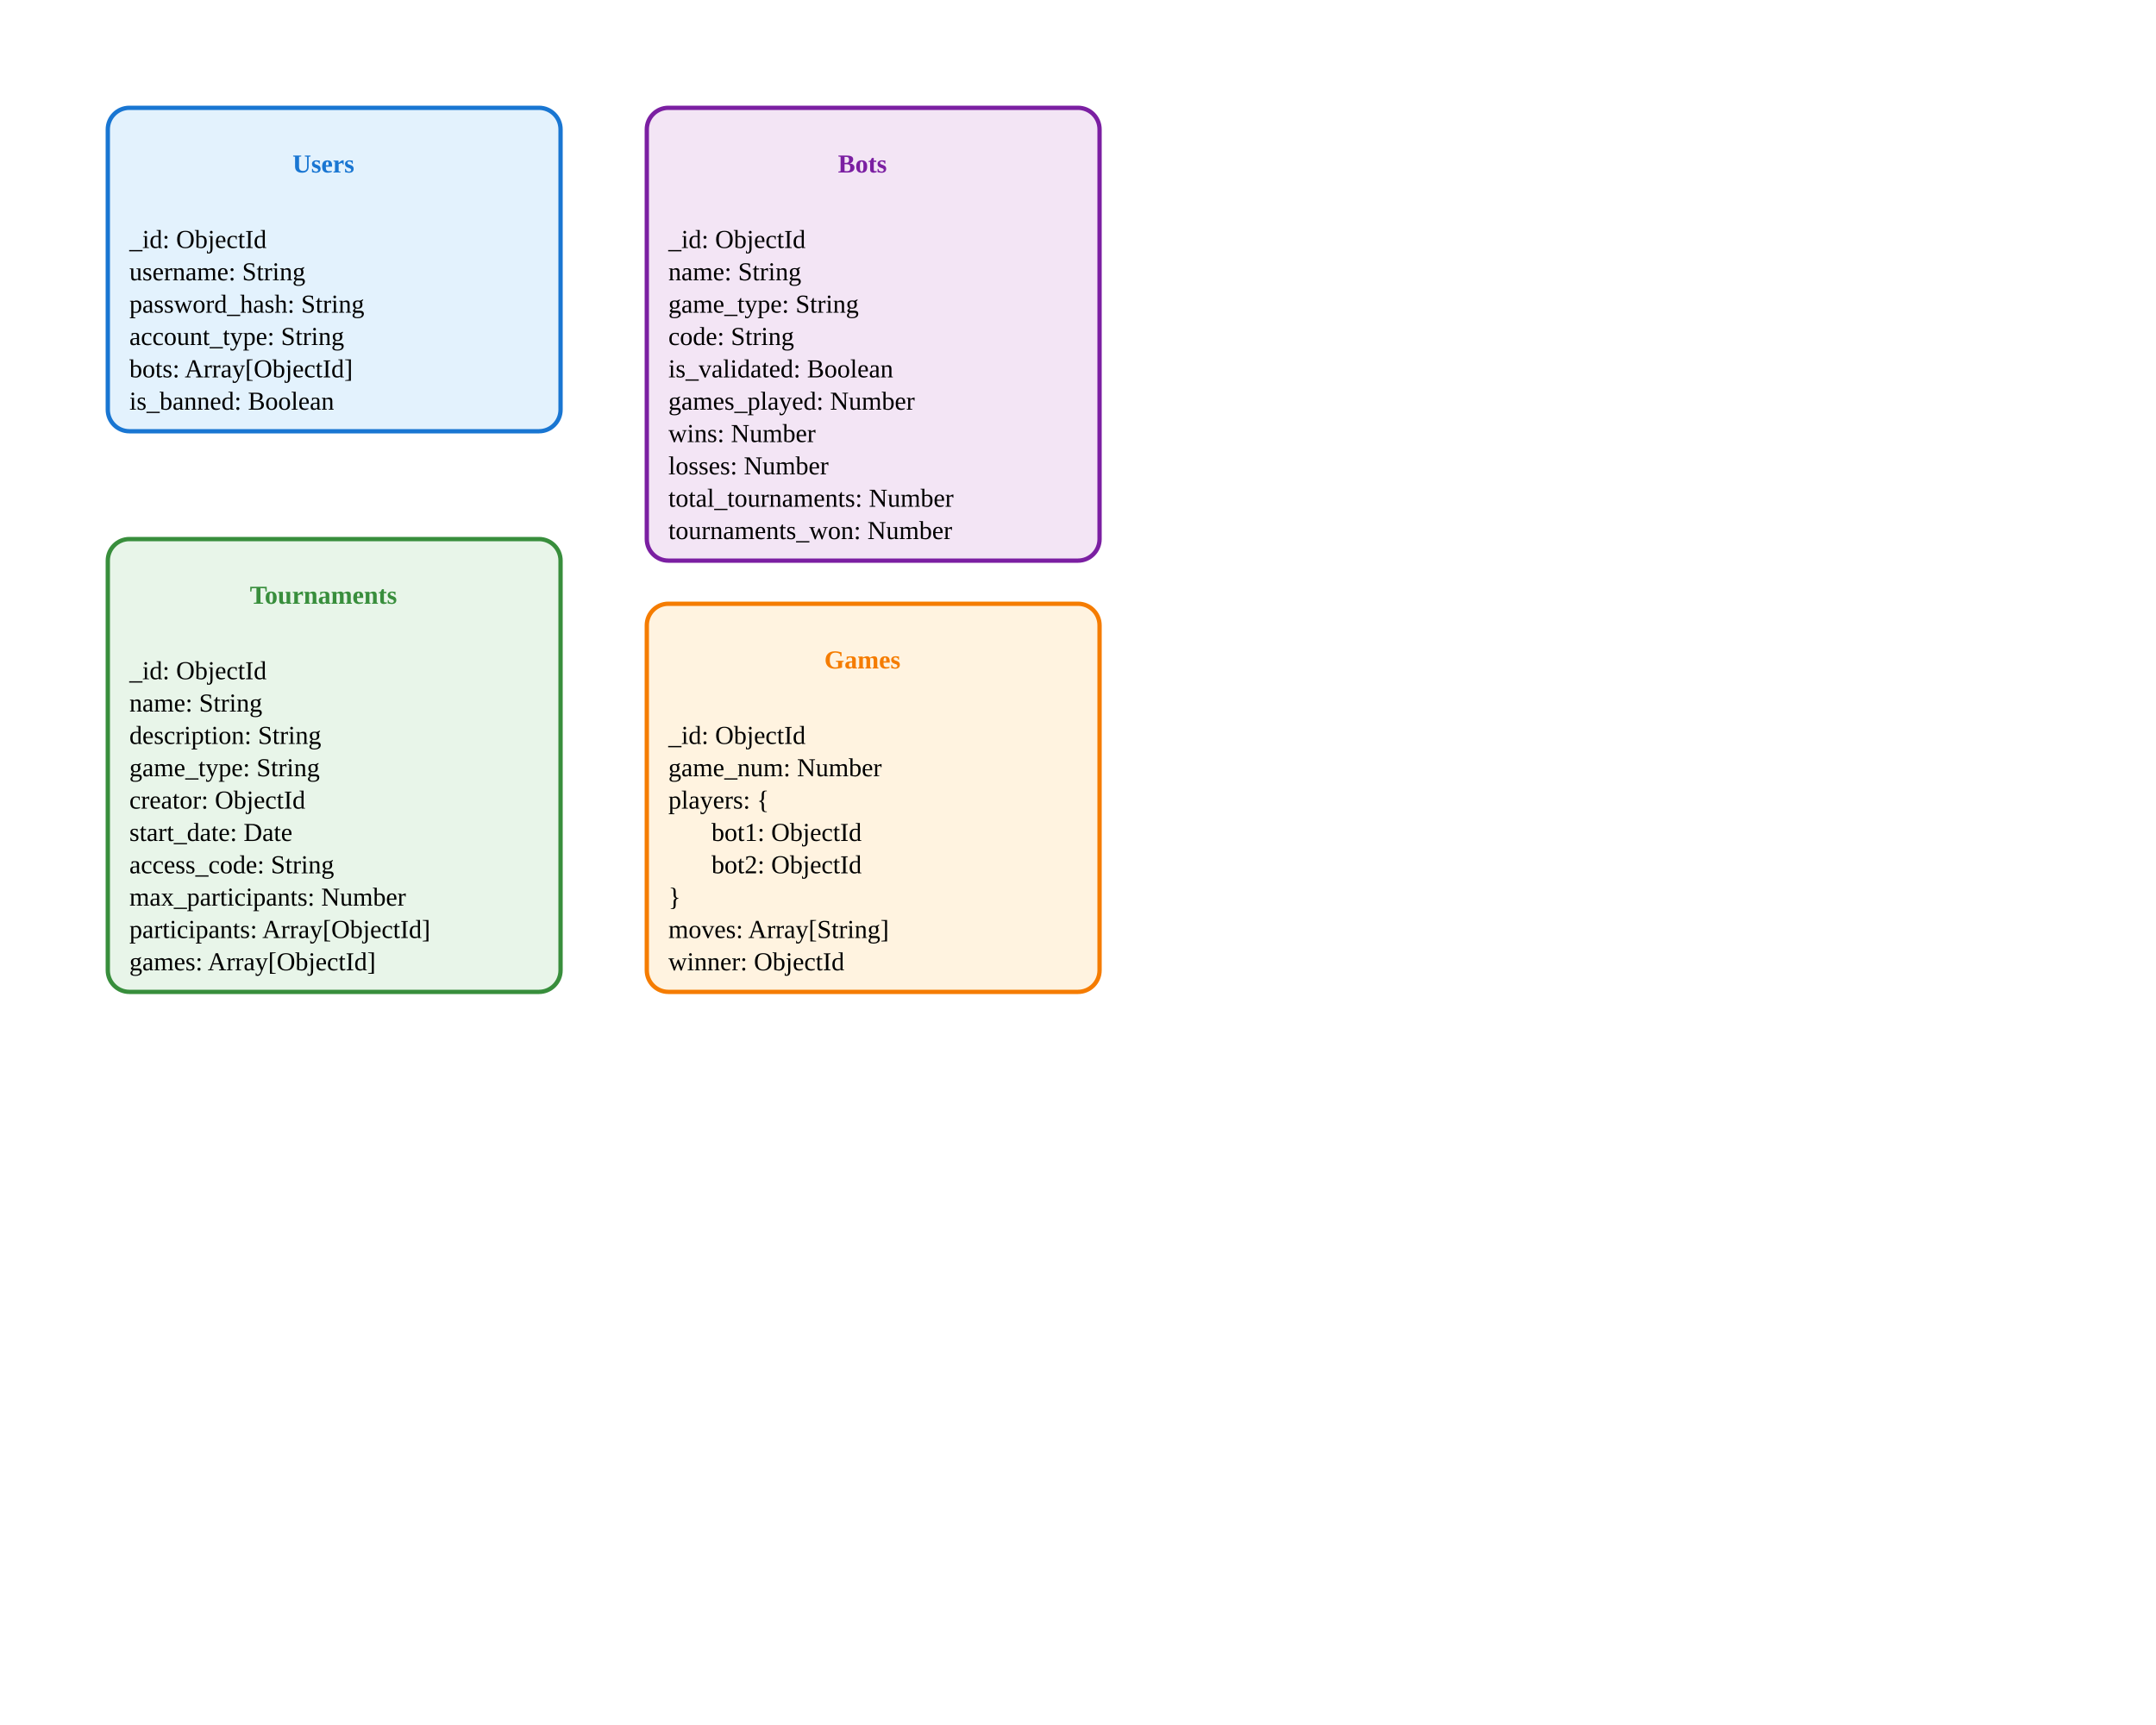
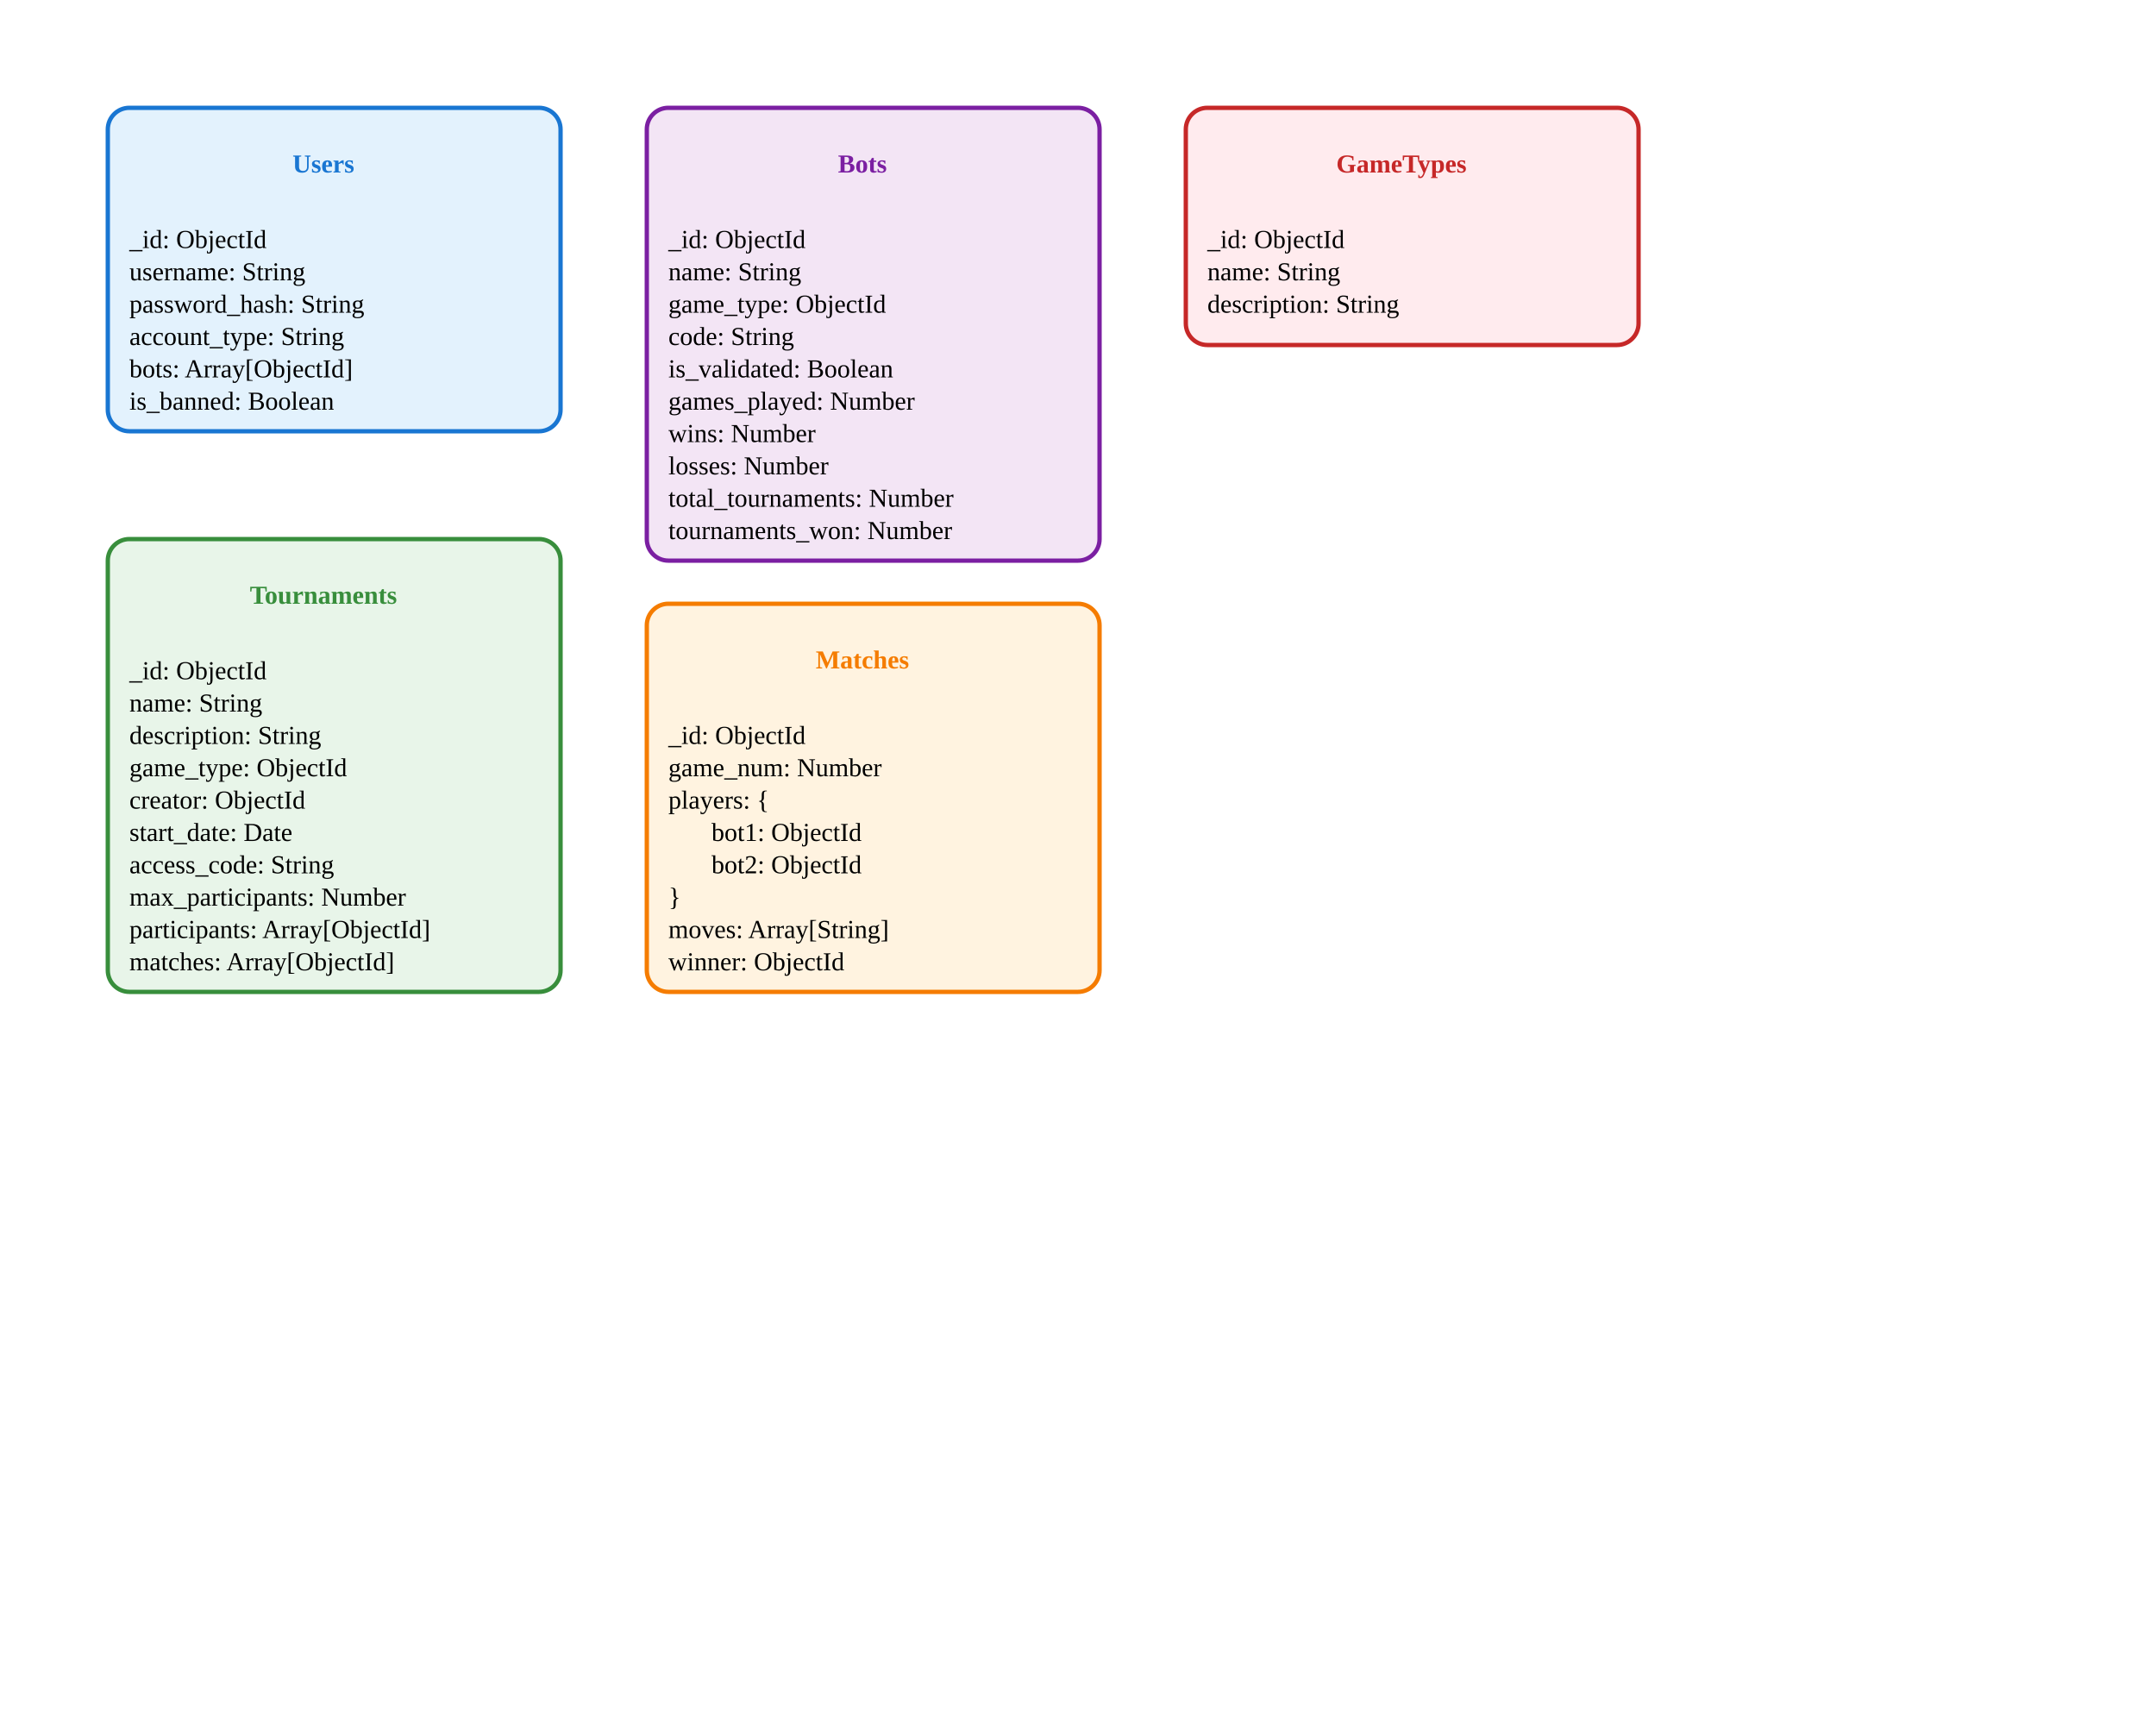
<svg xmlns="http://www.w3.org/2000/svg" viewBox="0 0 1000 800">
  <rect x="50" y="50" width="210" height="150" rx="10" fill="#e3f2fd" stroke="#1976d2" stroke-width="2" />
  <text x="150" y="80" text-anchor="middle" font-weight="bold" fill="#1976d2">Users</text>
  <text x="60" y="100" font-size="12">
    <tspan x="60" dy="15">_id: ObjectId</tspan>
    <tspan x="60" dy="15">username: String</tspan>
    <tspan x="60" dy="15">password_hash: String</tspan>
    <tspan x="60" dy="15">account_type: String</tspan>
    <tspan x="60" dy="15">bots: Array[ObjectId]</tspan>
    <tspan x="60" dy="15">is_banned: Boolean</tspan>
  </text>
  <rect x="300" y="50" width="210" height="210" rx="10" fill="#f3e5f5" stroke="#7b1fa2" stroke-width="2" />
  <text x="400" y="80" text-anchor="middle" font-weight="bold" fill="#7b1fa2">Bots</text>
  <text x="310" y="100" font-size="12">
    <tspan x="310" dy="15">_id: ObjectId</tspan>
    <tspan x="310" dy="15">name: String</tspan>
-     <tspan x="310" dy="15">game_type: String</tspan>
+     <tspan x="310" dy="15">game_type: ObjectId</tspan>
    <tspan x="310" dy="15">code: String</tspan>
    <tspan x="310" dy="15">is_validated: Boolean</tspan>
    <tspan x="310" dy="15">games_played: Number</tspan>
    <tspan x="310" dy="15">wins: Number</tspan>
    <tspan x="310" dy="15">losses: Number</tspan>
    <tspan x="310" dy="15">total_tournaments: Number</tspan>
    <tspan x="310" dy="15">tournaments_won: Number</tspan>
  </text>
  <rect x="50" y="250" width="210" height="210" rx="10" fill="#e8f5e9" stroke="#388e3c" stroke-width="2" />
  <text x="150" y="280" text-anchor="middle" font-weight="bold" fill="#388e3c">Tournaments</text>
  <text x="60" y="300" font-size="12">
    <tspan x="60" dy="15">_id: ObjectId</tspan>
    <tspan x="60" dy="15">name: String</tspan>
    <tspan x="60" dy="15">description: String</tspan>
-     <tspan x="60" dy="15">game_type: String</tspan>
+     <tspan x="60" dy="15">game_type: ObjectId</tspan>
    <tspan x="60" dy="15">creator: ObjectId</tspan>
    <tspan x="60" dy="15">start_date: Date</tspan>
    <tspan x="60" dy="15">access_code: String</tspan>
    <tspan x="60" dy="15">max_participants: Number</tspan>
    <tspan x="60" dy="15">participants: Array[ObjectId]</tspan>
-     <tspan x="60" dy="15">games: Array[ObjectId]</tspan>
+     <tspan x="60" dy="15">matches: Array[ObjectId]</tspan>
  </text>
  <rect x="300" y="280" width="210" height="180" rx="10" fill="#fff3e0" stroke="#f57c00" stroke-width="2" />
-   <text x="400" y="310" text-anchor="middle" font-weight="bold" fill="#f57c00">Games</text>
+   <text x="400" y="310" text-anchor="middle" font-weight="bold" fill="#f57c00">Matches</text>
  <text x="310" y="330" font-size="12">
    <tspan x="310" dy="15">_id: ObjectId</tspan>
    <tspan x="310" dy="15">game_num: Number</tspan>
    <tspan x="310" dy="15">players: {</tspan>
    <tspan x="330" dy="15">bot1: ObjectId</tspan>
    <tspan x="330" dy="15">bot2: ObjectId</tspan>
    <tspan x="310" dy="15">}</tspan>
    <tspan x="310" dy="15">moves: Array[String]</tspan>
    <tspan x="310" dy="15">winner: ObjectId</tspan>
  </text>
+   <rect x="550" y="50" width="210" height="110" rx="10" fill="#ffebee" stroke="#c62828" stroke-width="2" />
+   <text x="650" y="80" text-anchor="middle" font-weight="bold" fill="#c62828">GameTypes</text>
+   <text x="560" y="100" font-size="12">
+     <tspan x="560" dy="15">_id: ObjectId</tspan>
+     <tspan x="560" dy="15">name: String</tspan>
+     <tspan x="560" dy="15">description: String</tspan>
+   </text>
</svg>
